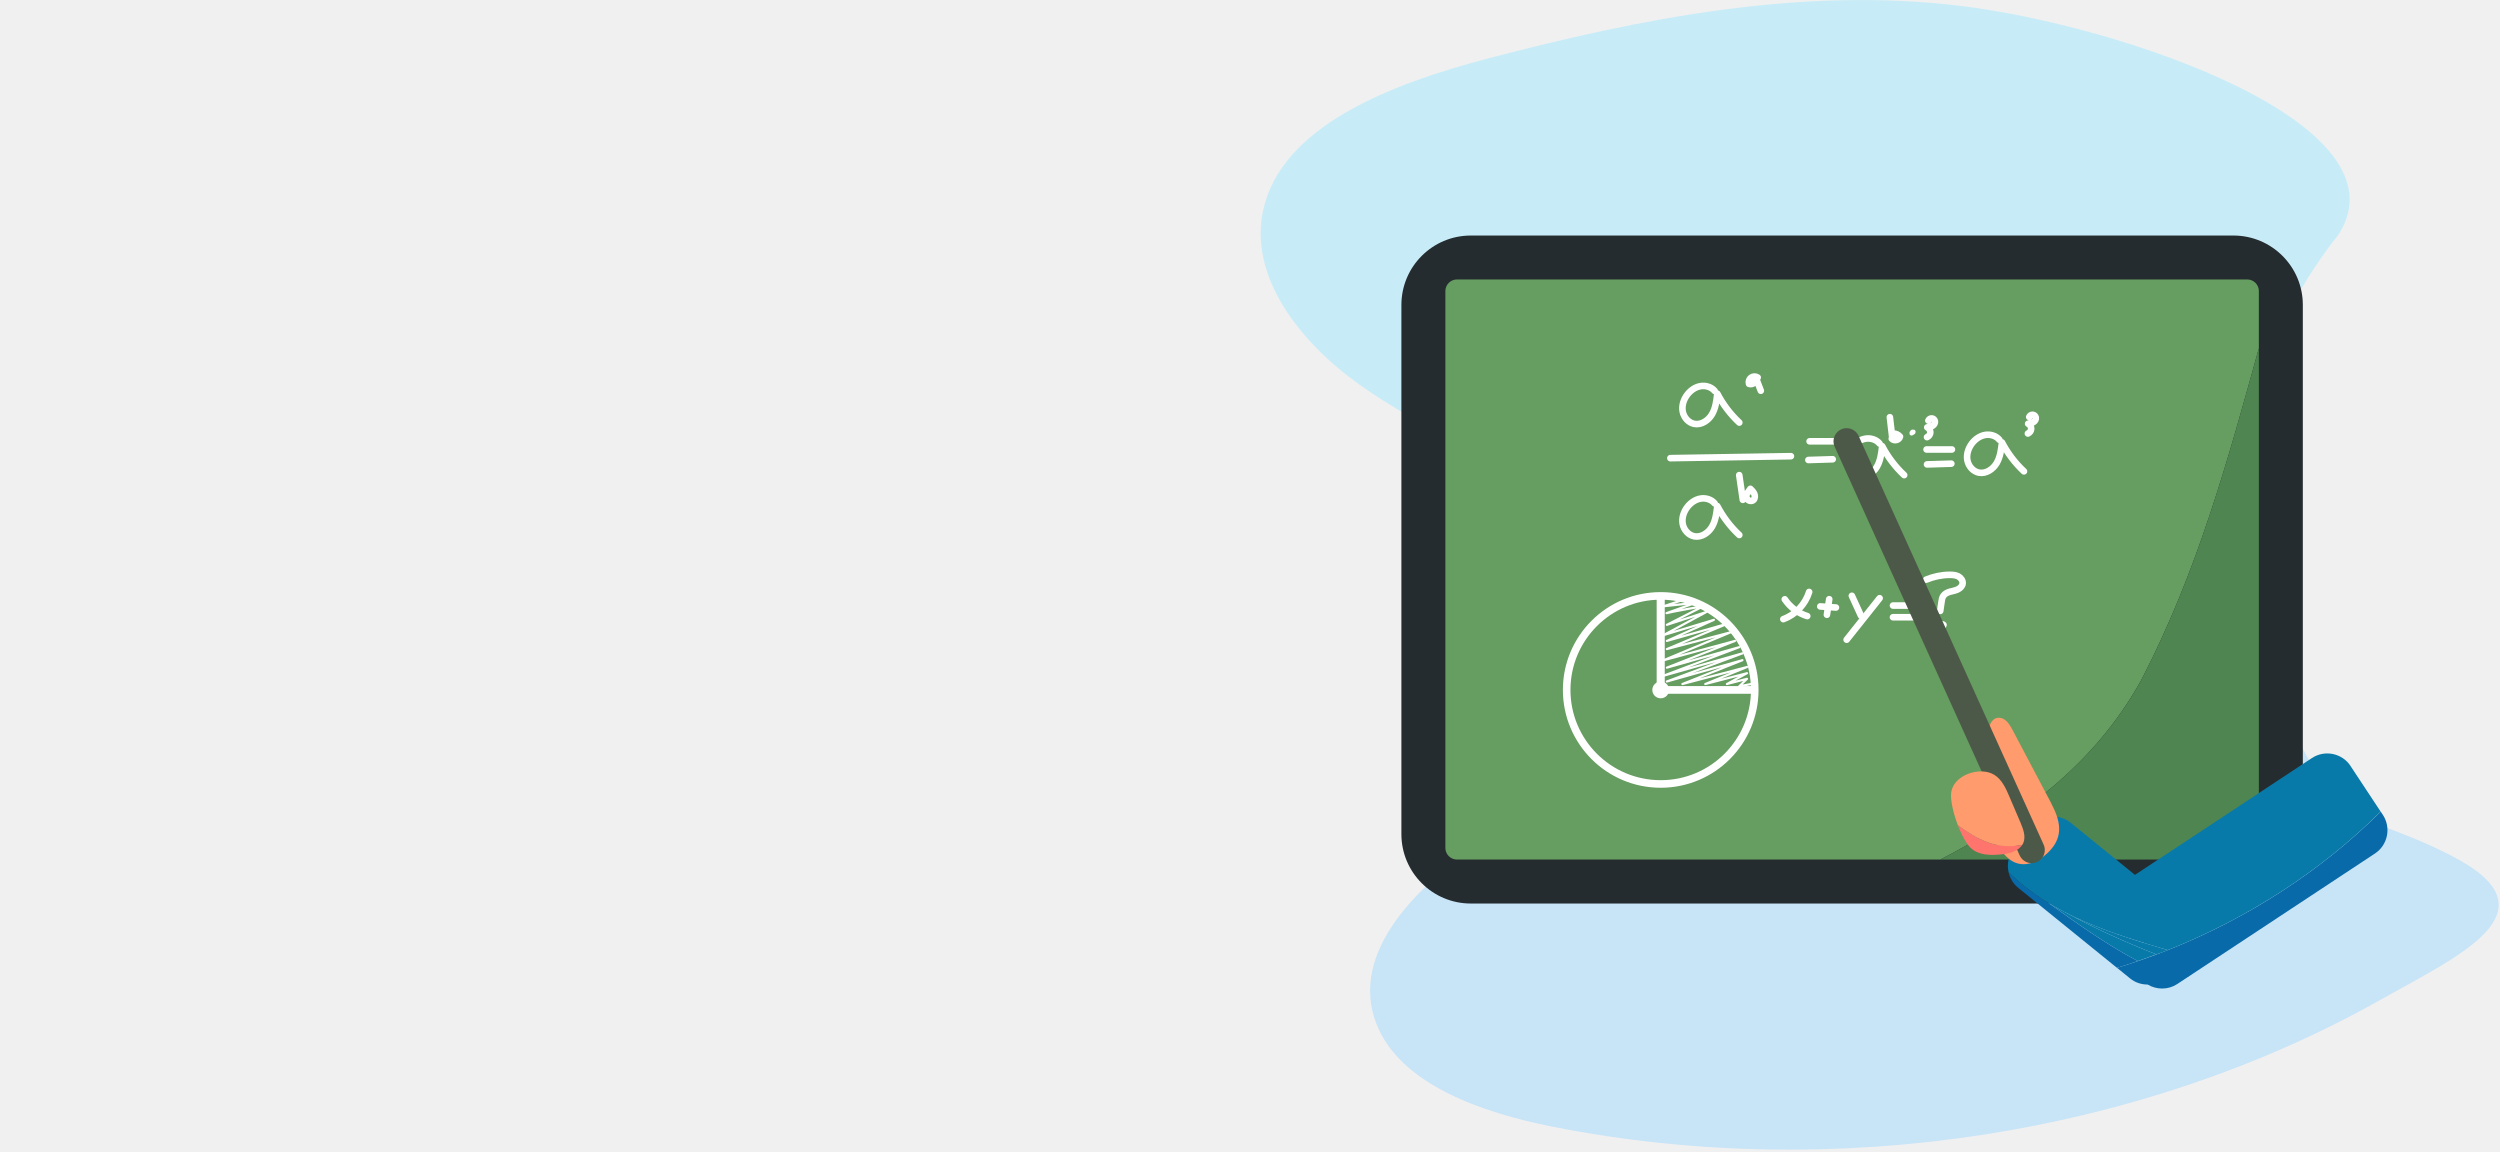
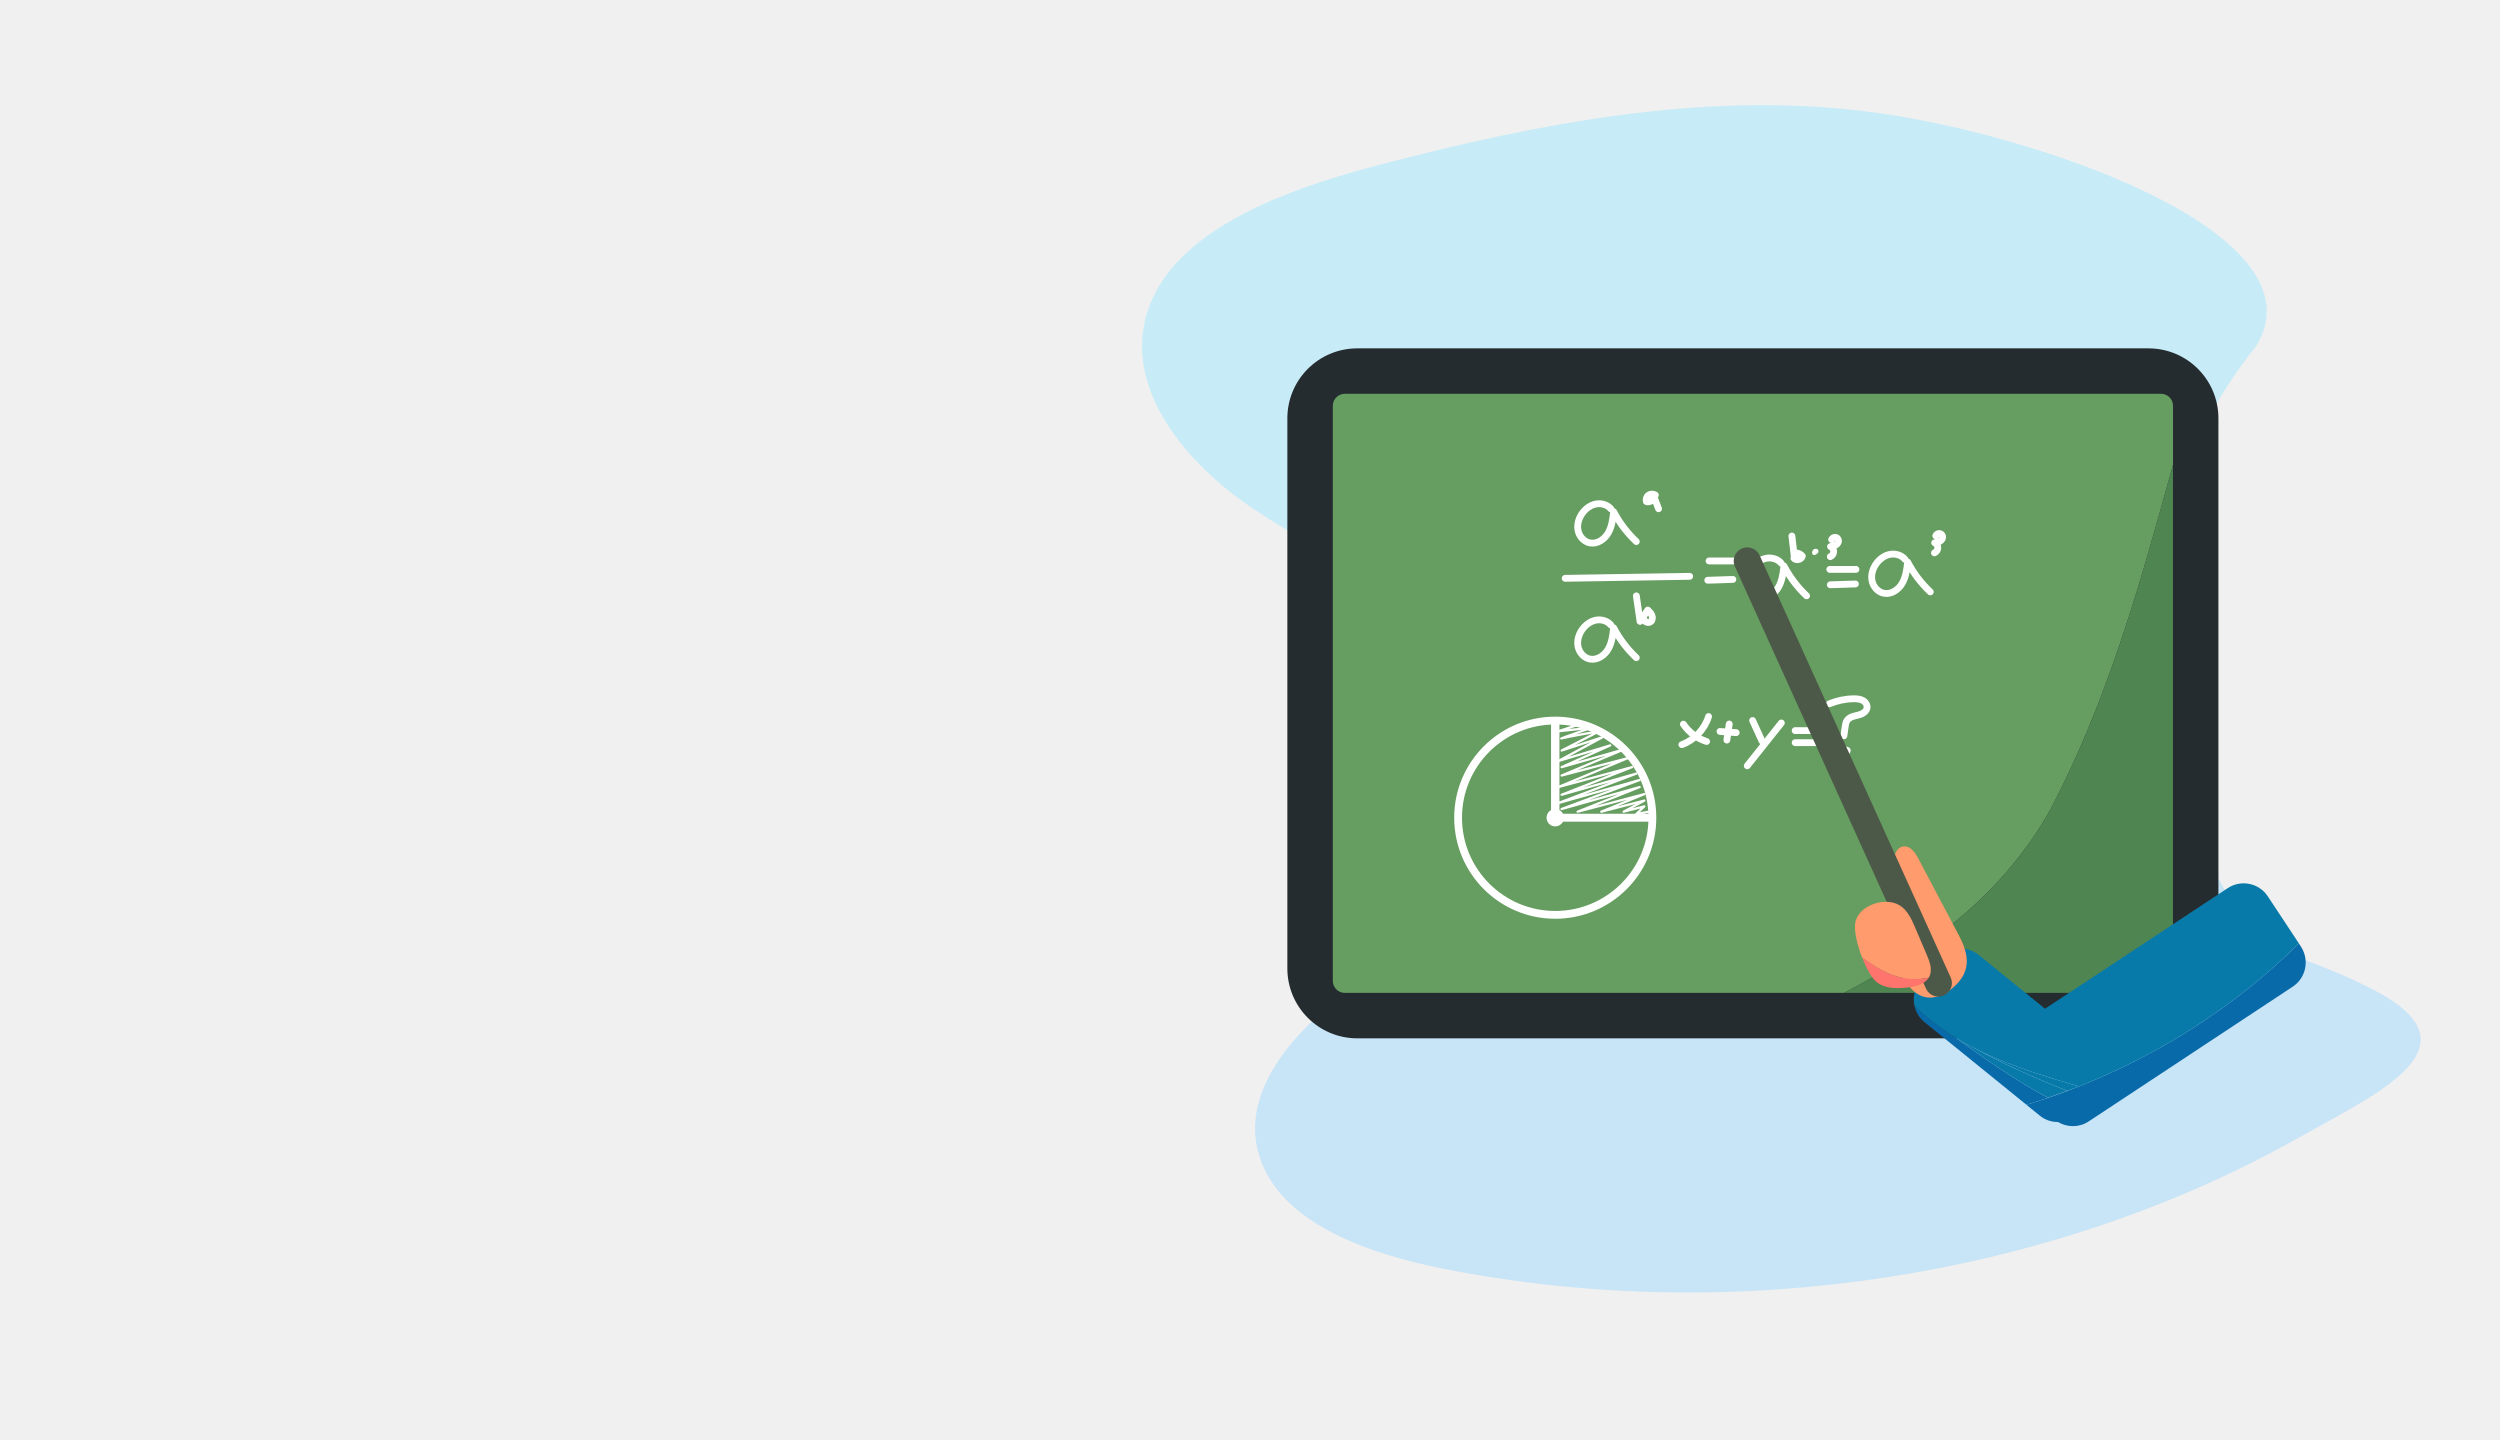
- <svg xmlns="http://www.w3.org/2000/svg" width="432" height="199" viewBox="0 0 432 199" fill="none">
-   <g clip-path="url(#clip0_1549_6565)">
-     <path d="M404.17 40.43C416.22 21.28 366.42 4.39 338.83 1.02C311.25 -2.35 283.51 3.18 257.16 10.09C240.37 14.49 221.35 21.78 218.24 36.45C215.85 47.74 224.42 59.01 234.97 66.51C245.52 74.01 258.21 79.06 268.85 86.47C275.28 90.95 281.04 96.77 284.15 103.19C318.18 97.78 352.45 94.31 386.91 93.01C386.3 74.4 391.92 55.74 404.18 40.44L404.17 40.43Z" fill="#C8ECF7" />
-     <path d="M423.65 147.89C404.23 137.95 405.14 146.89 389.74 112.11C388.06 105.84 387.11 99.42 386.89 93C352.43 94.3 318.16 97.76 284.13 103.18C286.17 107.37 287.07 111.82 286.29 116.31C284.04 129.15 269.52 137.11 257.3 144.8C245.08 152.49 232.93 164.6 237.89 177.04C242 187.34 255.87 192.24 268.37 194.71C317.45 204.42 370.43 195.91 411.57 172.64C424.7 165.22 442.32 157.45 423.65 147.9V147.89Z" fill="#C8E4F7" />
-     <path d="M385.93 40.7H254.16C247.533 40.7 242.16 46.072 242.16 52.7V144.13C242.16 150.757 247.533 156.13 254.16 156.13H385.93C392.557 156.13 397.93 150.757 397.93 144.13V52.7C397.93 46.072 392.557 40.7 385.93 40.7Z" fill="#252C30" />
-     <path d="M369.97 117.59C379.7 98.87 384.95 79.59 390.33 60.169V50.29C390.33 49.19 389.43 48.29 388.33 48.29H251.76C250.66 48.29 249.76 49.19 249.76 50.29V146.53C249.76 147.63 250.66 148.53 251.76 148.53H335.3C349.15 141.38 361.79 132.31 369.97 117.59Z" fill="#669D60" />
-     <path d="M369.97 117.59C361.79 132.31 349.16 141.38 335.3 148.53H388.33C389.43 148.53 390.33 147.63 390.33 146.53V60.17C384.95 79.59 379.7 98.87 369.97 117.59Z" fill="#4F8551" />
-     <path d="M332.91 77.67C334.37 77.67 335.83 77.67 337.29 77.67" stroke="white" stroke-width="1.14" stroke-linecap="round" stroke-linejoin="round" />
-     <path d="M327.11 104.64H331.49" stroke="white" stroke-width="1.14" stroke-linecap="round" stroke-linejoin="round" />
-     <path d="M327.11 106.66H331.49" stroke="white" stroke-width="1.14" stroke-linecap="round" stroke-linejoin="round" />
-     <path d="M303.73 65.23C303.4 65 302.92 65.01 302.59 65.25C302.26 65.49 302.11 65.94 302.23 66.33C302.8 66.55 303.5 66.03 303.46 65.42C303.73 66.12 304 66.82 304.27 67.52" stroke="white" stroke-width="1.14" stroke-linecap="round" stroke-linejoin="round" />
-     <path d="M288.64 79.17C295.58 79.06 302.53 78.95 309.47 78.83" stroke="white" stroke-width="1.14" stroke-linecap="round" stroke-linejoin="round" />
-     <path d="M300.54 82.1L301.16 86.37C301.59 85.74 302.02 85.1 302.46 84.47C302.73 84.73 303 85 303.15 85.35C303.3 85.7 303.27 86.14 303 86.4C302.65 86.73 301.97 86.53 301.85 86.07" stroke="white" stroke-width="1.14" stroke-linecap="round" stroke-linejoin="round" />
-     <path d="M312.7 76.26H317.08" stroke="white" stroke-width="1.14" stroke-linecap="round" stroke-linejoin="round" />
-     <path d="M312.49 79.49L316.69 79.36" stroke="white" stroke-width="1.14" stroke-linecap="round" stroke-linejoin="round" />
-     <path d="M332.99 80.25L337.19 80.12" stroke="white" stroke-width="1.14" stroke-linecap="round" stroke-linejoin="round" />
-     <path d="M324.79 76.64C324.21 75.94 323.22 75.65 322.32 75.81C321.42 75.97 320.63 76.53 320.07 77.25C319.43 78.08 319.07 79.15 319.26 80.18C319.45 81.21 320.25 82.14 321.28 82.33C322.49 82.55 323.71 81.73 324.33 80.66C324.95 79.59 325.1 78.32 325.24 77.1C326.21 78.96 327.5 80.66 329.04 82.1" stroke="white" stroke-width="1.14" stroke-linecap="round" stroke-linejoin="round" />
-     <path d="M296.3 67.56C295.72 66.86 294.73 66.57 293.83 66.73C292.93 66.89 292.14 67.45 291.58 68.17C290.94 69 290.58 70.07 290.77 71.1C290.96 72.13 291.76 73.06 292.79 73.25C294 73.47 295.22 72.65 295.84 71.58C296.46 70.51 296.61 69.24 296.75 68.02C297.72 69.88 299.01 71.58 300.55 73.02" stroke="white" stroke-width="1.14" stroke-linecap="round" stroke-linejoin="round" />
-     <path d="M296.3 86.99C295.72 86.29 294.73 86 293.83 86.16C292.93 86.32 292.14 86.88 291.58 87.6C290.94 88.43 290.58 89.5 290.77 90.53C290.96 91.56 291.76 92.49 292.79 92.68C294 92.9 295.22 92.08 295.84 91.01C296.46 89.94 296.61 88.67 296.75 87.45C297.72 89.31 299.01 91.01 300.55 92.45" stroke="white" stroke-width="1.14" stroke-linecap="round" stroke-linejoin="round" />
-     <path d="M345.49 75.99C344.91 75.29 343.92 75 343.02 75.16C342.12 75.32 341.33 75.88 340.77 76.6C340.13 77.43 339.77 78.5 339.96 79.53C340.15 80.56 340.95 81.49 341.98 81.68C343.19 81.9 344.41 81.08 345.03 80.01C345.65 78.94 345.8 77.67 345.94 76.45C346.91 78.31 348.2 80.01 349.74 81.45" stroke="white" stroke-width="1.14" stroke-linecap="round" stroke-linejoin="round" />
-     <path d="M326.57 72.09C326.72 73.36 326.86 74.63 327.01 75.9C327.07 75.57 327.14 75.25 327.2 74.92C327.63 74.92 328.05 75.12 328.32 75.45C328.2 76.05 327.29 76.28 326.9 75.81" stroke="white" stroke-width="1.14" stroke-linecap="round" stroke-linejoin="round" />
-     <path d="M330.65 74.6C330.48 74.54 330.27 74.72 330.32 74.9C330.42 74.84 330.53 74.77 330.63 74.71C330.57 74.67 330.51 74.63 330.46 74.6" stroke="white" stroke-width="0.73" stroke-linecap="round" stroke-linejoin="round" />
-     <path d="M333.22 72.68C333.31 72.44 333.58 72.28 333.83 72.3C334.08 72.32 334.31 72.53 334.36 72.79C334.42 73.1 334.21 73.41 333.94 73.58C333.67 73.75 333.35 73.8 333.03 73.85C333.35 74 333.56 74.35 333.56 74.71C333.56 75.07 333.32 75.4 332.99 75.54" stroke="white" stroke-width="1.14" stroke-linecap="round" stroke-linejoin="round" />
-     <path d="M350.65 72.05C350.74 71.81 351.01 71.65 351.26 71.67C351.51 71.69 351.74 71.9 351.79 72.16C351.85 72.47 351.64 72.78 351.37 72.95C351.1 73.12 350.78 73.17 350.46 73.22C350.78 73.37 350.99 73.72 350.99 74.08C350.99 74.44 350.75 74.77 350.42 74.91" stroke="white" stroke-width="1.14" stroke-linecap="round" stroke-linejoin="round" />
-     <path d="M286.97 135.47C295.945 135.47 303.22 128.194 303.22 119.22C303.22 110.245 295.945 102.97 286.97 102.97C277.995 102.97 270.72 110.245 270.72 119.22C270.72 128.194 277.995 135.47 286.97 135.47Z" stroke="white" stroke-width="1.31" stroke-linecap="round" stroke-linejoin="round" />
-     <path d="M286.97 118.21V103.3" stroke="white" stroke-width="1.4" stroke-miterlimit="10" />
-     <path d="M288.04 119.22H303.15" stroke="white" stroke-width="1.33" stroke-miterlimit="10" />
-     <path d="M286.97 120.67C287.771 120.67 288.42 120.021 288.42 119.22C288.42 118.419 287.771 117.77 286.97 117.77C286.169 117.77 285.52 118.419 285.52 119.22C285.52 120.021 286.169 120.67 286.97 120.67Z" fill="white" />
-     <path d="M291.24 103.53L287.47 104.76L293.07 104.15C293.07 104.15 287.33 106.16 288.04 105.94C288.75 105.72 294.37 104.74 294.37 104.74L288.04 107.97L294.87 105.75L287.47 109.74L296.16 107.11L288.04 110.75L298.51 107.77L288.04 112.16L299.05 109.26L287.46 114.09L299.8 110.75L288.04 115.37L300.54 111.83L287.47 116.76L301.09 112.9L288.04 117.76L301.09 114.08L290.72 118.2L301.88 115.26L294.67 118.2L301.88 116.33L298.41 118.2L301.88 117.3L300.54 118.59L302.59 118.2" stroke="white" stroke-width="0.38" stroke-linecap="round" stroke-linejoin="round" />
-     <path d="M312.29 106.46C310.72 105.97 309.33 104.93 308.41 103.56" stroke="white" stroke-width="1.14" stroke-linecap="round" stroke-linejoin="round" />
-     <path d="M308.16 106.99C310.26 106.22 311.96 104.43 312.62 102.29" stroke="white" stroke-width="1.14" stroke-linecap="round" stroke-linejoin="round" />
-     <path d="M316.09 103.54L315.69 106.23" stroke="white" stroke-width="1.14" stroke-linecap="round" stroke-linejoin="round" />
-     <path d="M317.25 104.98L314.54 104.79" stroke="white" stroke-width="1.14" stroke-linecap="round" stroke-linejoin="round" />
-     <path d="M324.8 103.37C322.9 105.76 321 108.15 319.1 110.54" stroke="white" stroke-width="1.14" stroke-linecap="round" stroke-linejoin="round" />
-     <path d="M320 102.95L321.57 106.38" stroke="white" stroke-width="1.14" stroke-linecap="round" stroke-linejoin="round" />
-     <path d="M335.83 107.97C335.75 107.89 335.61 107.87 335.51 107.92C335.41 107.97 335.34 108.09 335.35 108.2C335.45 108.22 335.55 108.24 335.64 108.21C335.73 108.18 335.82 108.09 335.8 107.99C335.78 107.89 335.63 107.85 335.58 107.94" stroke="white" stroke-width="1.14" stroke-linecap="round" stroke-linejoin="round" />
-     <path d="M332.85 100.16C334.13 99.63 335.51 99.34 336.9 99.33C337.41 99.33 337.95 99.36 338.4 99.6C338.85 99.84 339.21 100.34 339.14 100.85C339.08 101.31 338.7 101.66 338.28 101.86C337.86 102.06 337.4 102.13 336.96 102.25C336.52 102.37 336.07 102.59 335.81 102.97C335.6 103.28 335.54 103.67 335.49 104.04C335.42 104.55 335.35 105.05 335.27 105.56" stroke="white" stroke-width="1.14" stroke-linecap="round" stroke-linejoin="round" />
-     <path d="M411.76 140.81L411.39 140.25C401.04 150.55 388.3 158.75 374.59 164.18C375.05 164.32 375.51 164.46 375.97 164.59C375.51 164.45 375.05 164.32 374.59 164.18C371.7 165.32 368.78 166.35 365.82 167.24L368.09 169.08C368.98 169.8 370.05 170.13 371.12 170.13C372.66 171.05 374.65 171.08 376.23 170.04L410.4 147.48C412.61 146.02 413.22 143.02 411.76 140.81Z" fill="#086AA9" />
-     <path d="M372.62 164.92C367.17 162.76 362.12 160.5 357.13 157.79C356.05 157.24 354.99 156.65 353.95 156.01C358.8 159.49 364.05 163.25 369.42 166.07C370.49 165.7 371.56 165.31 372.62 164.91V164.92Z" fill="#087AA9" />
-     <path d="M353.95 156.01C351.51 154.52 349.19 152.79 347.08 150.7C347.31 151.72 347.85 152.68 348.72 153.39L365.81 167.24C367.02 166.88 368.22 166.48 369.41 166.07C364.04 163.25 358.79 159.49 353.94 156.01H353.95Z" fill="#086AA9" />
-     <path d="M374.59 164.18C368.78 162.45 362.71 160.63 357.13 157.79C362.12 160.5 367.17 162.76 372.62 164.92C373.28 164.67 373.94 164.44 374.59 164.19V164.18Z" fill="#087AA9" />
-     <path d="M406.17 132.35C404.71 130.14 401.71 129.53 399.5 130.99L368.92 151.18L357.81 142.17C355.75 140.5 352.71 140.82 351.04 142.88L348.01 146.62C347.05 147.8 346.77 149.31 347.08 150.7C354.7 158.25 365.01 161.32 374.58 164.18C388.29 158.75 401.04 150.54 411.38 140.25L406.16 132.35H406.17Z" fill="#087AA9" />
-     <path d="M354.48 138.85C352.24 134.6 350 130.35 347.75 126.1C347.24 125.14 346.53 124.04 345.44 124.02C343.89 123.99 343.29 126.18 343.86 127.62C344.43 129.06 345.64 130.24 345.95 131.76C346.58 134.84 343.78 137.64 343.84 140.78C343.89 143.45 345.15 147.08 347.46 148.65C349.77 150.22 352.49 148.86 354.24 146.97C356.63 144.4 355.98 141.72 354.47 138.86L354.48 138.85Z" fill="#FF9B6C" />
-     <path d="M319.1 76.26L351.07 146.88" stroke="#4D5948" stroke-width="4.54" stroke-miterlimit="10" stroke-linecap="round" />
-     <path d="M349.44 145.99C349.5 145.89 349.57 145.79 349.62 145.68C350.1 144.56 349.62 143.29 349.15 142.17C348.51 140.66 347.87 139.15 347.22 137.65C346.61 136.23 345.94 134.72 344.63 133.9C342.21 132.38 337.61 133.87 337.17 136.89C336.98 138.2 337.52 140.51 338.32 142.6C341.54 144.95 344.91 146.93 349.45 146L349.44 145.99Z" fill="#FF9B6C" />
-     <path d="M338.31 142.59C338.98 144.34 339.85 145.92 340.63 146.61C341.99 147.81 344.01 147.82 345.81 147.64C347.18 147.5 348.73 147.12 349.44 145.99C344.91 146.92 341.54 144.94 338.31 142.59Z" fill="#FF746C" />
-   </g>
-   <defs>
-     <clipPath id="clip0_1549_6565">
-       <rect width="431.77" height="198.65" fill="white" />
-     </clipPath>
-   </defs>
+ <svg xmlns="http://www.w3.org/2000/svg" width="429" height="247" viewBox="0 0 429 247" fill="none">
+   <path d="M387.08 59.509C399.44 39.869 348.36 22.539 320.07 19.089C291.78 15.629 263.33 21.299 236.3 28.389C219.08 32.899 199.57 40.379 196.38 55.419C193.93 66.999 202.72 78.559 213.54 86.249C224.36 93.939 237.38 99.119 248.28 106.719C254.87 111.319 260.78 117.289 263.97 123.859C298.87 118.309 334.02 114.759 369.36 113.419C368.73 94.329 374.5 75.199 387.07 59.509H387.08Z" fill="#C8ECF7" />
+   <path d="M407.06 169.73C387.15 159.54 388.08 168.7 372.28 133.03C370.55 126.6 369.58 120.02 369.36 113.43C334.02 114.76 298.87 118.32 263.97 123.87C266.06 128.17 266.99 132.73 266.18 137.33C263.87 150.5 248.98 158.66 236.45 166.56C223.92 174.46 211.45 186.87 216.54 199.62C220.76 210.19 234.98 215.21 247.8 217.74C298.14 227.7 352.48 218.97 394.67 195.11C408.13 187.5 426.21 179.53 407.06 169.73Z" fill="#C8E4F7" />
+   <path d="M368.68 59.779H232.91C226.283 59.779 220.91 65.152 220.91 71.779V166.179C220.91 172.807 226.283 178.179 232.91 178.179H368.68C375.307 178.179 380.68 172.807 380.68 166.179V71.779C380.68 65.152 375.307 59.779 368.68 59.779Z" fill="#252C30" />
+   <path d="M352 138.649C361.98 119.449 367.37 99.679 372.89 79.759V69.629C372.89 68.499 371.97 67.579 370.84 67.579H230.76C229.63 67.579 228.71 68.499 228.71 69.629V168.329C228.71 169.459 229.63 170.379 230.76 170.379H316.45C330.66 163.039 343.62 153.739 352.01 138.649H352Z" fill="#669D60" />
+   <path d="M352 138.65C343.61 153.75 330.65 163.05 316.44 170.38H370.83C371.96 170.38 372.88 169.46 372.88 168.33V79.76C367.36 99.68 361.98 119.45 351.99 138.65H352Z" fill="#4F8551" />
+   <path d="M313.99 97.709C315.49 97.709 316.99 97.709 318.48 97.709" stroke="white" stroke-width="1.17" stroke-linecap="round" stroke-linejoin="round" />
+   <path d="M308.05 125.369H312.54" stroke="white" stroke-width="1.17" stroke-linecap="round" stroke-linejoin="round" />
+   <path d="M308.05 127.439C309.55 127.439 311.05 127.439 312.54 127.439" stroke="white" stroke-width="1.17" stroke-linecap="round" stroke-linejoin="round" />
+   <path d="M284.06 84.95C283.72 84.72 283.23 84.73 282.89 84.97C282.55 85.21 282.4 85.68 282.52 86.07C283.1 86.3 283.83 85.76 283.78 85.14C284.06 85.86 284.33 86.58 284.61 87.3" stroke="white" stroke-width="1.17" stroke-linecap="round" stroke-linejoin="round" />
+   <path d="M268.58 99.239C275.7 99.129 282.83 99.009 289.95 98.899" stroke="white" stroke-width="1.17" stroke-linecap="round" stroke-linejoin="round" />
+   <path d="M280.8 102.25L281.43 106.63C281.87 105.98 282.32 105.33 282.76 104.68C283.03 104.95 283.32 105.23 283.46 105.58C283.6 105.93 283.59 106.39 283.3 106.65C282.94 106.99 282.25 106.79 282.12 106.31" stroke="white" stroke-width="1.17" stroke-linecap="round" stroke-linejoin="round" />
+   <path d="M293.27 96.26H297.76" stroke="white" stroke-width="1.17" stroke-linecap="round" stroke-linejoin="round" />
+   <path d="M293.05 99.57L297.36 99.43" stroke="white" stroke-width="1.17" stroke-linecap="round" stroke-linejoin="round" />
+   <path d="M314.08 100.35L318.39 100.21" stroke="white" stroke-width="1.17" stroke-linecap="round" stroke-linejoin="round" />
+   <path d="M305.66 96.65C305.07 95.93 304.05 95.63 303.13 95.79C302.21 95.95 301.4 96.53 300.83 97.27C300.17 98.12 299.81 99.22 300 100.28C300.19 101.34 301.02 102.29 302.07 102.48C303.32 102.71 304.56 101.86 305.19 100.76C305.82 99.66 305.98 98.36 306.12 97.11C307.12 99.02 308.44 100.76 310.01 102.24" stroke="white" stroke-width="1.17" stroke-linecap="round" stroke-linejoin="round" />
+   <path d="M276.44 87.339C275.85 86.619 274.83 86.32 273.91 86.48C272.99 86.639 272.18 87.219 271.61 87.959C270.95 88.809 270.59 89.909 270.78 90.969C270.97 92.029 271.8 92.98 272.85 93.169C274.1 93.4 275.34 92.549 275.97 91.45C276.6 90.35 276.76 89.049 276.9 87.799C277.9 89.709 279.22 91.449 280.79 92.929" stroke="white" stroke-width="1.17" stroke-linecap="round" stroke-linejoin="round" />
+   <path d="M276.44 107.269C275.85 106.549 274.83 106.249 273.91 106.409C272.99 106.569 272.18 107.149 271.61 107.889C270.95 108.739 270.59 109.839 270.78 110.899C270.97 111.959 271.8 112.909 272.85 113.099C274.1 113.329 275.34 112.479 275.97 111.379C276.6 110.279 276.76 108.979 276.9 107.729C277.9 109.639 279.22 111.379 280.79 112.859" stroke="white" stroke-width="1.17" stroke-linecap="round" stroke-linejoin="round" />
+   <path d="M326.89 95.98C326.3 95.26 325.28 94.96 324.36 95.12C323.44 95.28 322.63 95.86 322.06 96.6C321.4 97.45 321.04 98.55 321.23 99.61C321.42 100.67 322.25 101.62 323.3 101.81C324.55 102.04 325.79 101.19 326.42 100.09C327.05 98.99 327.21 97.69 327.35 96.44C328.35 98.35 329.67 100.09 331.24 101.57" stroke="white" stroke-width="1.17" stroke-linecap="round" stroke-linejoin="round" />
+   <path d="M307.49 91.98C307.64 93.279 307.79 94.59 307.94 95.889C308.01 95.549 308.07 95.219 308.14 94.879C308.58 94.879 309.01 95.09 309.28 95.419C309.16 96.029 308.23 96.269 307.83 95.79" stroke="white" stroke-width="1.17" stroke-linecap="round" stroke-linejoin="round" />
+   <path d="M311.67 94.559C311.49 94.489 311.28 94.689 311.33 94.869C311.44 94.799 311.54 94.739 311.65 94.669C311.59 94.629 311.53 94.589 311.47 94.549" stroke="white" stroke-width="0.75" stroke-linecap="round" stroke-linejoin="round" />
+   <path d="M314.31 92.59C314.41 92.34 314.68 92.18 314.94 92.2C315.2 92.22 315.44 92.44 315.48 92.7C315.54 93.02 315.33 93.34 315.05 93.51C314.77 93.68 314.44 93.73 314.12 93.79C314.45 93.95 314.67 94.3 314.66 94.67C314.65 95.04 314.41 95.38 314.08 95.52" stroke="white" stroke-width="1.17" stroke-linecap="round" stroke-linejoin="round" />
+   <path d="M332.18 91.939C332.28 91.689 332.55 91.529 332.81 91.549C333.07 91.57 333.31 91.79 333.35 92.049C333.41 92.37 333.2 92.689 332.92 92.859C332.64 93.029 332.31 93.08 331.99 93.14C332.32 93.3 332.54 93.65 332.53 94.019C332.52 94.389 332.28 94.73 331.95 94.87" stroke="white" stroke-width="1.17" stroke-linecap="round" stroke-linejoin="round" />
+   <path d="M266.88 156.989C276.087 156.989 283.55 149.526 283.55 140.319C283.55 131.113 276.087 123.649 266.88 123.649C257.673 123.649 250.21 131.113 250.21 140.319C250.21 149.526 257.673 156.989 266.88 156.989Z" stroke="white" stroke-width="1.34" stroke-linecap="round" stroke-linejoin="round" />
+   <path d="M266.88 139.289V123.989" stroke="white" stroke-width="1.44" stroke-miterlimit="10" />
+   <path d="M267.97 140.319H283.47" stroke="white" stroke-width="1.36" stroke-miterlimit="10" />
+   <path d="M266.88 141.809C267.703 141.809 268.37 141.142 268.37 140.319C268.37 139.496 267.703 138.829 266.88 138.829C266.057 138.829 265.39 139.496 265.39 140.319C265.39 141.142 266.057 141.809 266.88 141.809Z" fill="white" />
+   <path d="M271.25 124.229L267.39 125.489L273.13 124.859C273.13 124.859 267.24 126.919 267.98 126.699C268.72 126.479 274.47 125.469 274.47 125.469L267.98 128.789L274.99 126.509L267.4 130.599L276.31 127.909L267.98 131.639L278.72 128.579L267.98 133.079L279.28 130.109L267.4 135.059L280.05 131.639L267.98 136.379L280.8 132.749L267.39 137.809L281.36 133.849L267.97 138.829L281.36 135.059L270.72 139.289L282.17 136.269L274.78 139.289L282.17 137.379L278.61 139.289L282.17 138.369L280.79 139.689L282.9 139.289" stroke="white" stroke-width="0.39" stroke-linecap="round" stroke-linejoin="round" />
+   <path d="M292.85 127.24C291.24 126.74 289.81 125.67 288.87 124.27" stroke="white" stroke-width="1.17" stroke-linecap="round" stroke-linejoin="round" />
+   <path d="M288.61 127.779C290.77 126.989 292.51 125.149 293.19 122.959" stroke="white" stroke-width="1.17" stroke-linecap="round" stroke-linejoin="round" />
+   <path d="M296.74 124.239L296.33 126.999" stroke="white" stroke-width="1.17" stroke-linecap="round" stroke-linejoin="round" />
+   <path d="M297.93 125.72L295.15 125.52" stroke="white" stroke-width="1.17" stroke-linecap="round" stroke-linejoin="round" />
+   <path d="M305.68 124.06C303.73 126.51 301.78 128.96 299.83 131.41" stroke="white" stroke-width="1.17" stroke-linecap="round" stroke-linejoin="round" />
+   <path d="M300.75 123.64L302.36 127.16" stroke="white" stroke-width="1.17" stroke-linecap="round" stroke-linejoin="round" />
+   <path d="M316.99 128.779C316.91 128.699 316.77 128.679 316.66 128.729C316.55 128.779 316.49 128.899 316.5 129.019C316.6 129.039 316.7 129.059 316.8 129.029C316.9 128.999 316.98 128.909 316.96 128.809C316.94 128.709 316.78 128.669 316.73 128.759" stroke="white" stroke-width="1.17" stroke-linecap="round" stroke-linejoin="round" />
+   <path d="M313.93 120.769C315.24 120.229 316.66 119.929 318.08 119.909C318.61 119.909 319.15 119.939 319.62 120.179C320.09 120.419 320.45 120.929 320.38 121.459C320.32 121.929 319.92 122.289 319.5 122.489C319.08 122.689 318.6 122.759 318.14 122.889C317.68 123.019 317.23 123.229 316.96 123.619C316.74 123.939 316.68 124.339 316.63 124.719C316.56 125.239 316.48 125.759 316.41 126.269" stroke="white" stroke-width="1.17" stroke-linecap="round" stroke-linejoin="round" />
+   <path d="M394.86 162.46L394.48 161.89C383.87 172.45 370.79 180.86 356.73 186.44C357.2 186.58 357.68 186.72 358.15 186.86C357.68 186.72 357.21 186.58 356.73 186.44C353.77 187.61 350.77 188.67 347.73 189.58L350.06 191.47C350.97 192.21 352.07 192.54 353.16 192.54C354.74 193.48 356.78 193.52 358.41 192.44L393.45 169.3C395.71 167.8 396.34 164.73 394.85 162.46H394.86Z" fill="#086AA9" />
+   <path d="M354.72 187.19C349.13 184.97 343.95 182.66 338.83 179.88C337.72 179.32 336.64 178.71 335.57 178.06C340.54 181.63 345.93 185.48 351.44 188.37C352.54 187.99 353.63 187.59 354.72 187.19Z" fill="#087AA9" />
+   <path d="M335.57 178.059C333.06 176.529 330.69 174.749 328.53 172.609C328.76 173.659 329.32 174.639 330.21 175.369L347.74 189.579C348.98 189.209 350.21 188.799 351.44 188.379C345.94 185.489 340.54 181.629 335.57 178.069V178.059Z" fill="#086AA9" />
+   <path d="M356.74 186.439C350.78 184.659 344.56 182.799 338.83 179.879C343.95 182.659 349.13 184.969 354.72 187.189C355.39 186.939 356.07 186.699 356.74 186.439Z" fill="#087AA9" />
+   <path d="M389.14 153.789C387.64 151.529 384.57 150.899 382.3 152.389L350.93 173.099L339.53 163.859C337.42 162.149 334.3 162.479 332.59 164.589L329.48 168.429C328.5 169.639 328.21 171.189 328.53 172.619C336.35 180.359 346.92 183.509 356.74 186.439C370.8 180.869 383.88 172.449 394.49 161.889L389.14 153.789Z" fill="#087AA9" />
+   <path d="M336.11 160.45C333.81 156.09 331.51 151.73 329.21 147.37C328.69 146.38 327.96 145.26 326.84 145.24C325.25 145.21 324.63 147.45 325.22 148.93C325.81 150.41 327.05 151.61 327.37 153.17C328.01 156.33 325.15 159.21 325.21 162.42C325.26 165.15 326.56 168.89 328.93 170.49C331.3 172.09 334.08 170.7 335.88 168.77C338.33 166.13 337.66 163.39 336.12 160.46L336.11 160.45Z" fill="#FF9B6C" />
+   <path d="M299.83 96.26L332.62 168.69" stroke="#4D5948" stroke-width="4.65" stroke-miterlimit="10" stroke-linecap="round" />
+   <path d="M330.95 167.78C331.01 167.68 331.08 167.58 331.13 167.46C331.62 166.31 331.13 165.01 330.64 163.86C329.98 162.31 329.32 160.77 328.66 159.22C328.04 157.76 327.34 156.21 326 155.37C323.51 153.81 318.8 155.34 318.35 158.44C318.15 159.78 318.7 162.16 319.53 164.29C322.83 166.7 326.29 168.73 330.94 167.78H330.95Z" fill="#FF9B6C" />
+   <path d="M319.54 164.299C320.23 166.089 321.12 167.719 321.92 168.419C323.32 169.649 325.38 169.669 327.24 169.469C328.64 169.319 330.24 168.929 330.96 167.779C326.31 168.729 322.85 166.699 319.55 164.289L319.54 164.299Z" fill="#FF746C" />
</svg>
